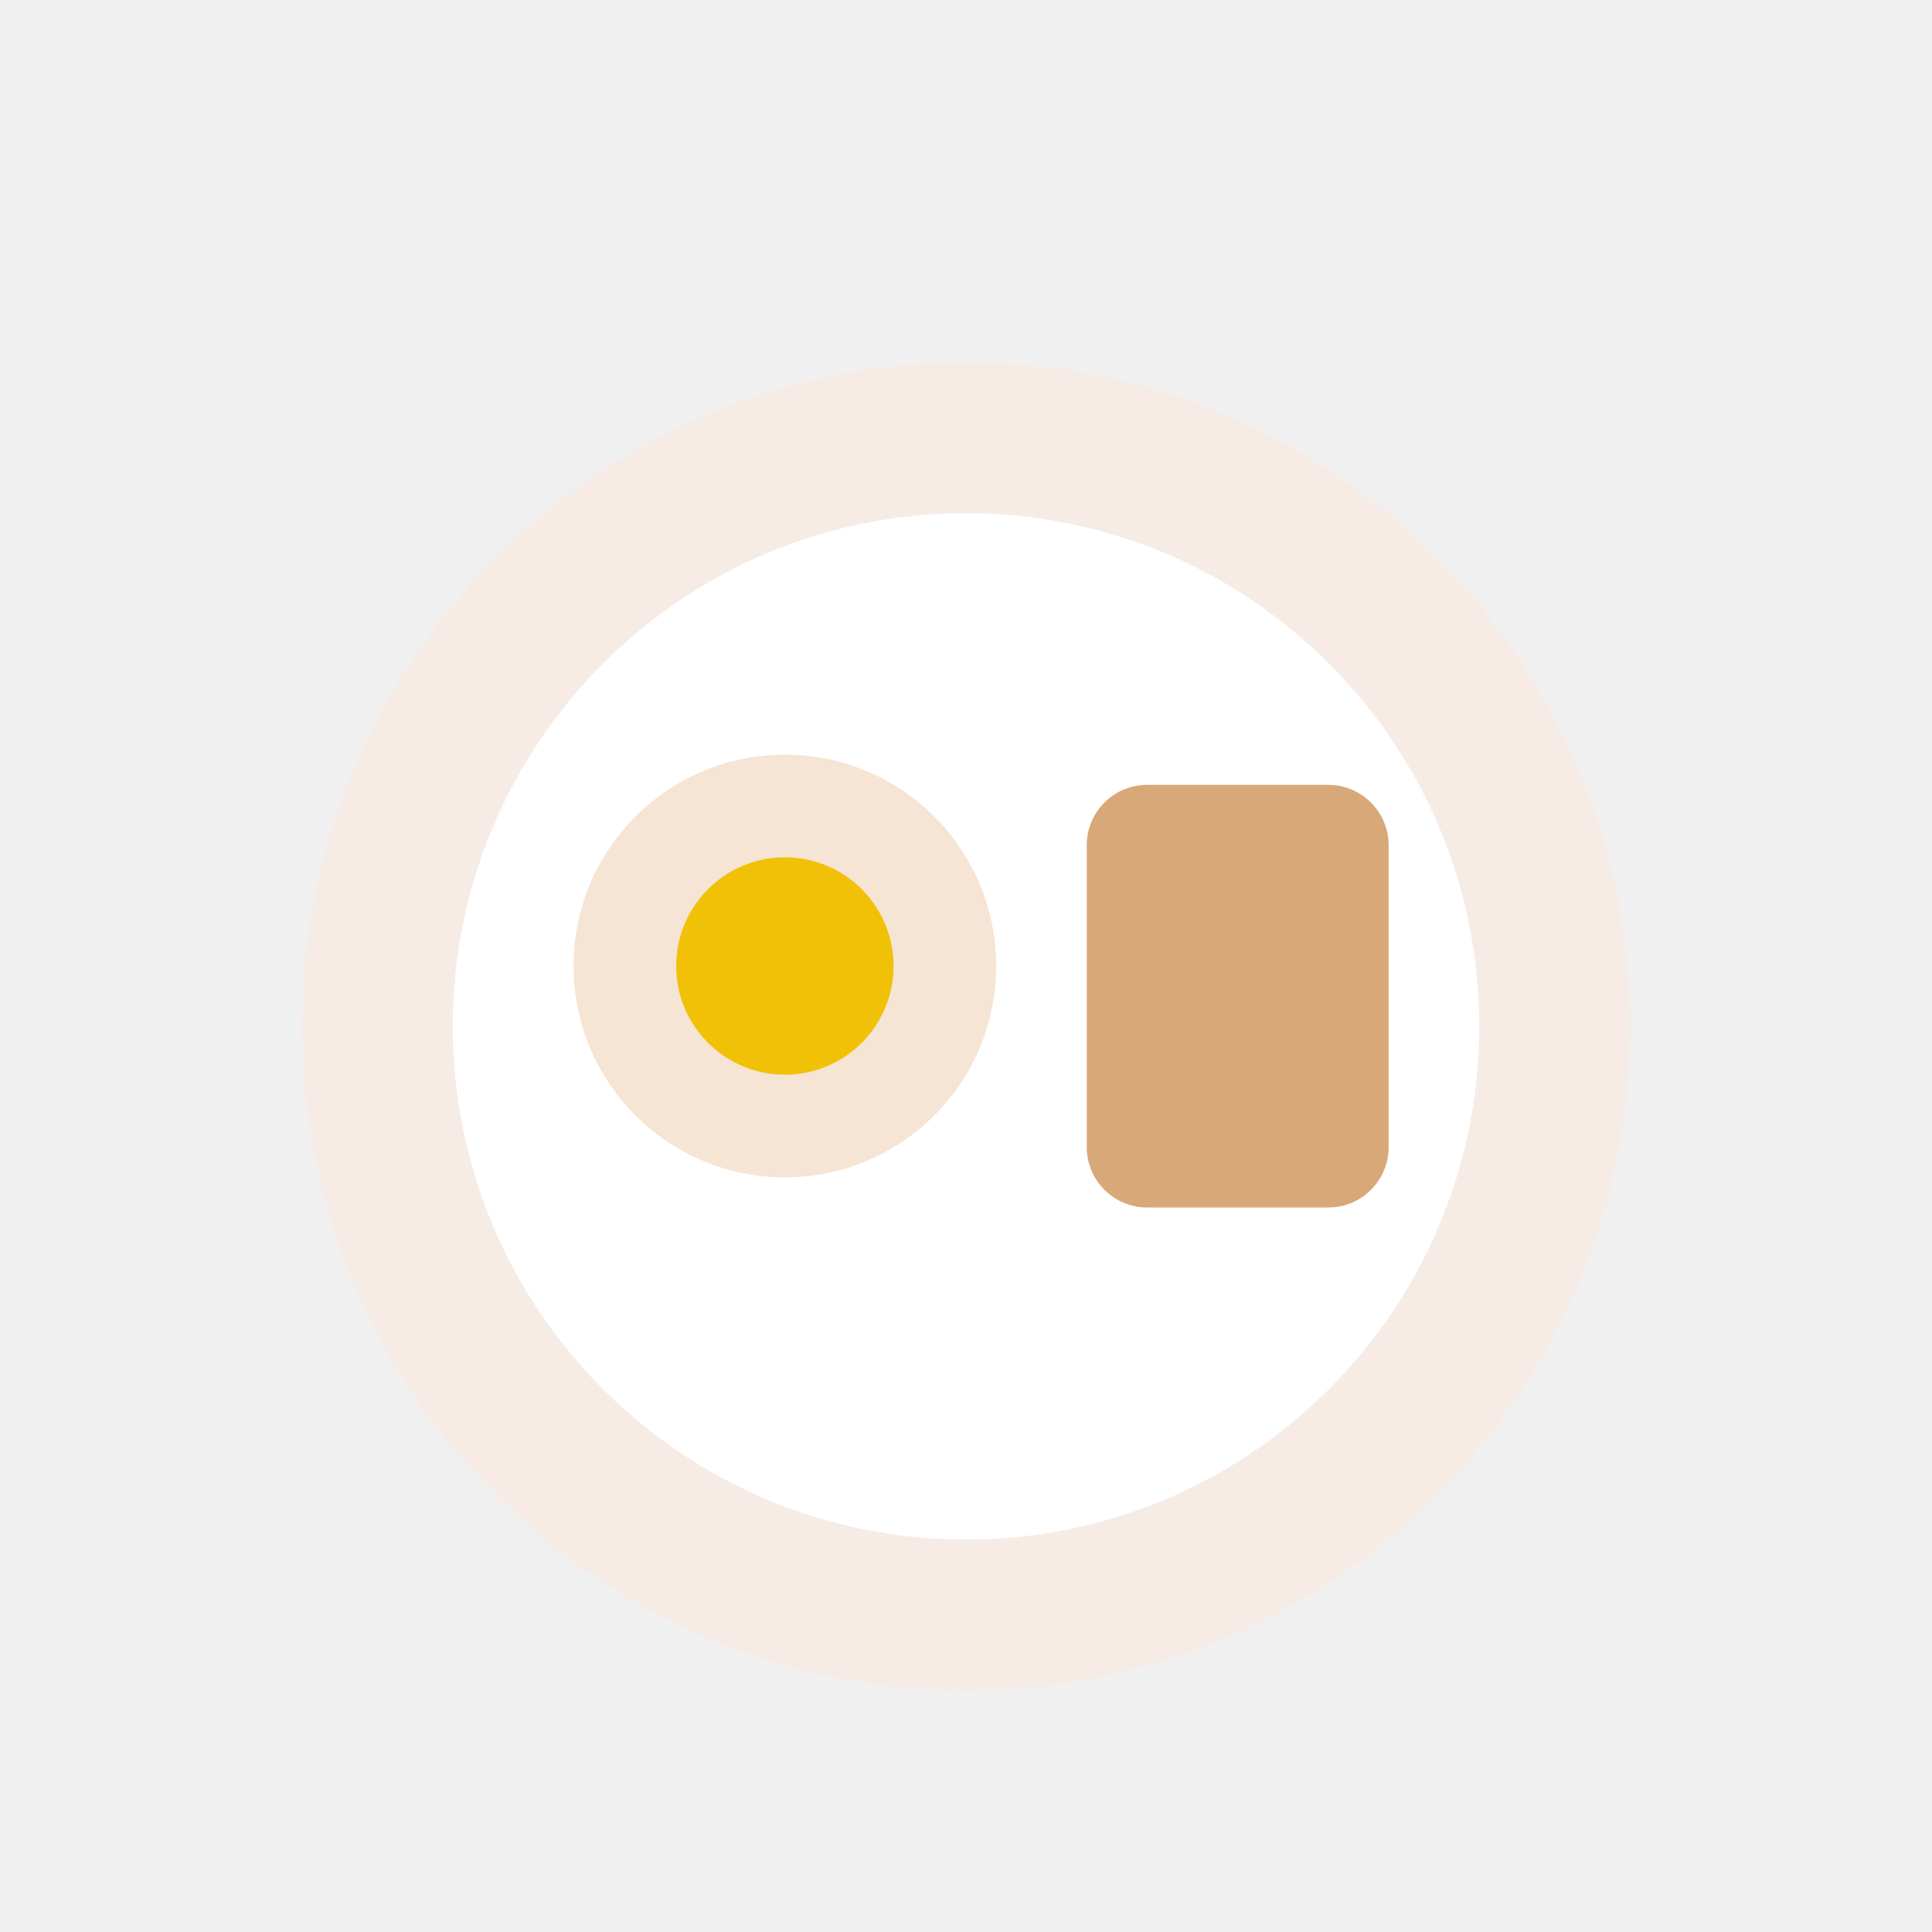
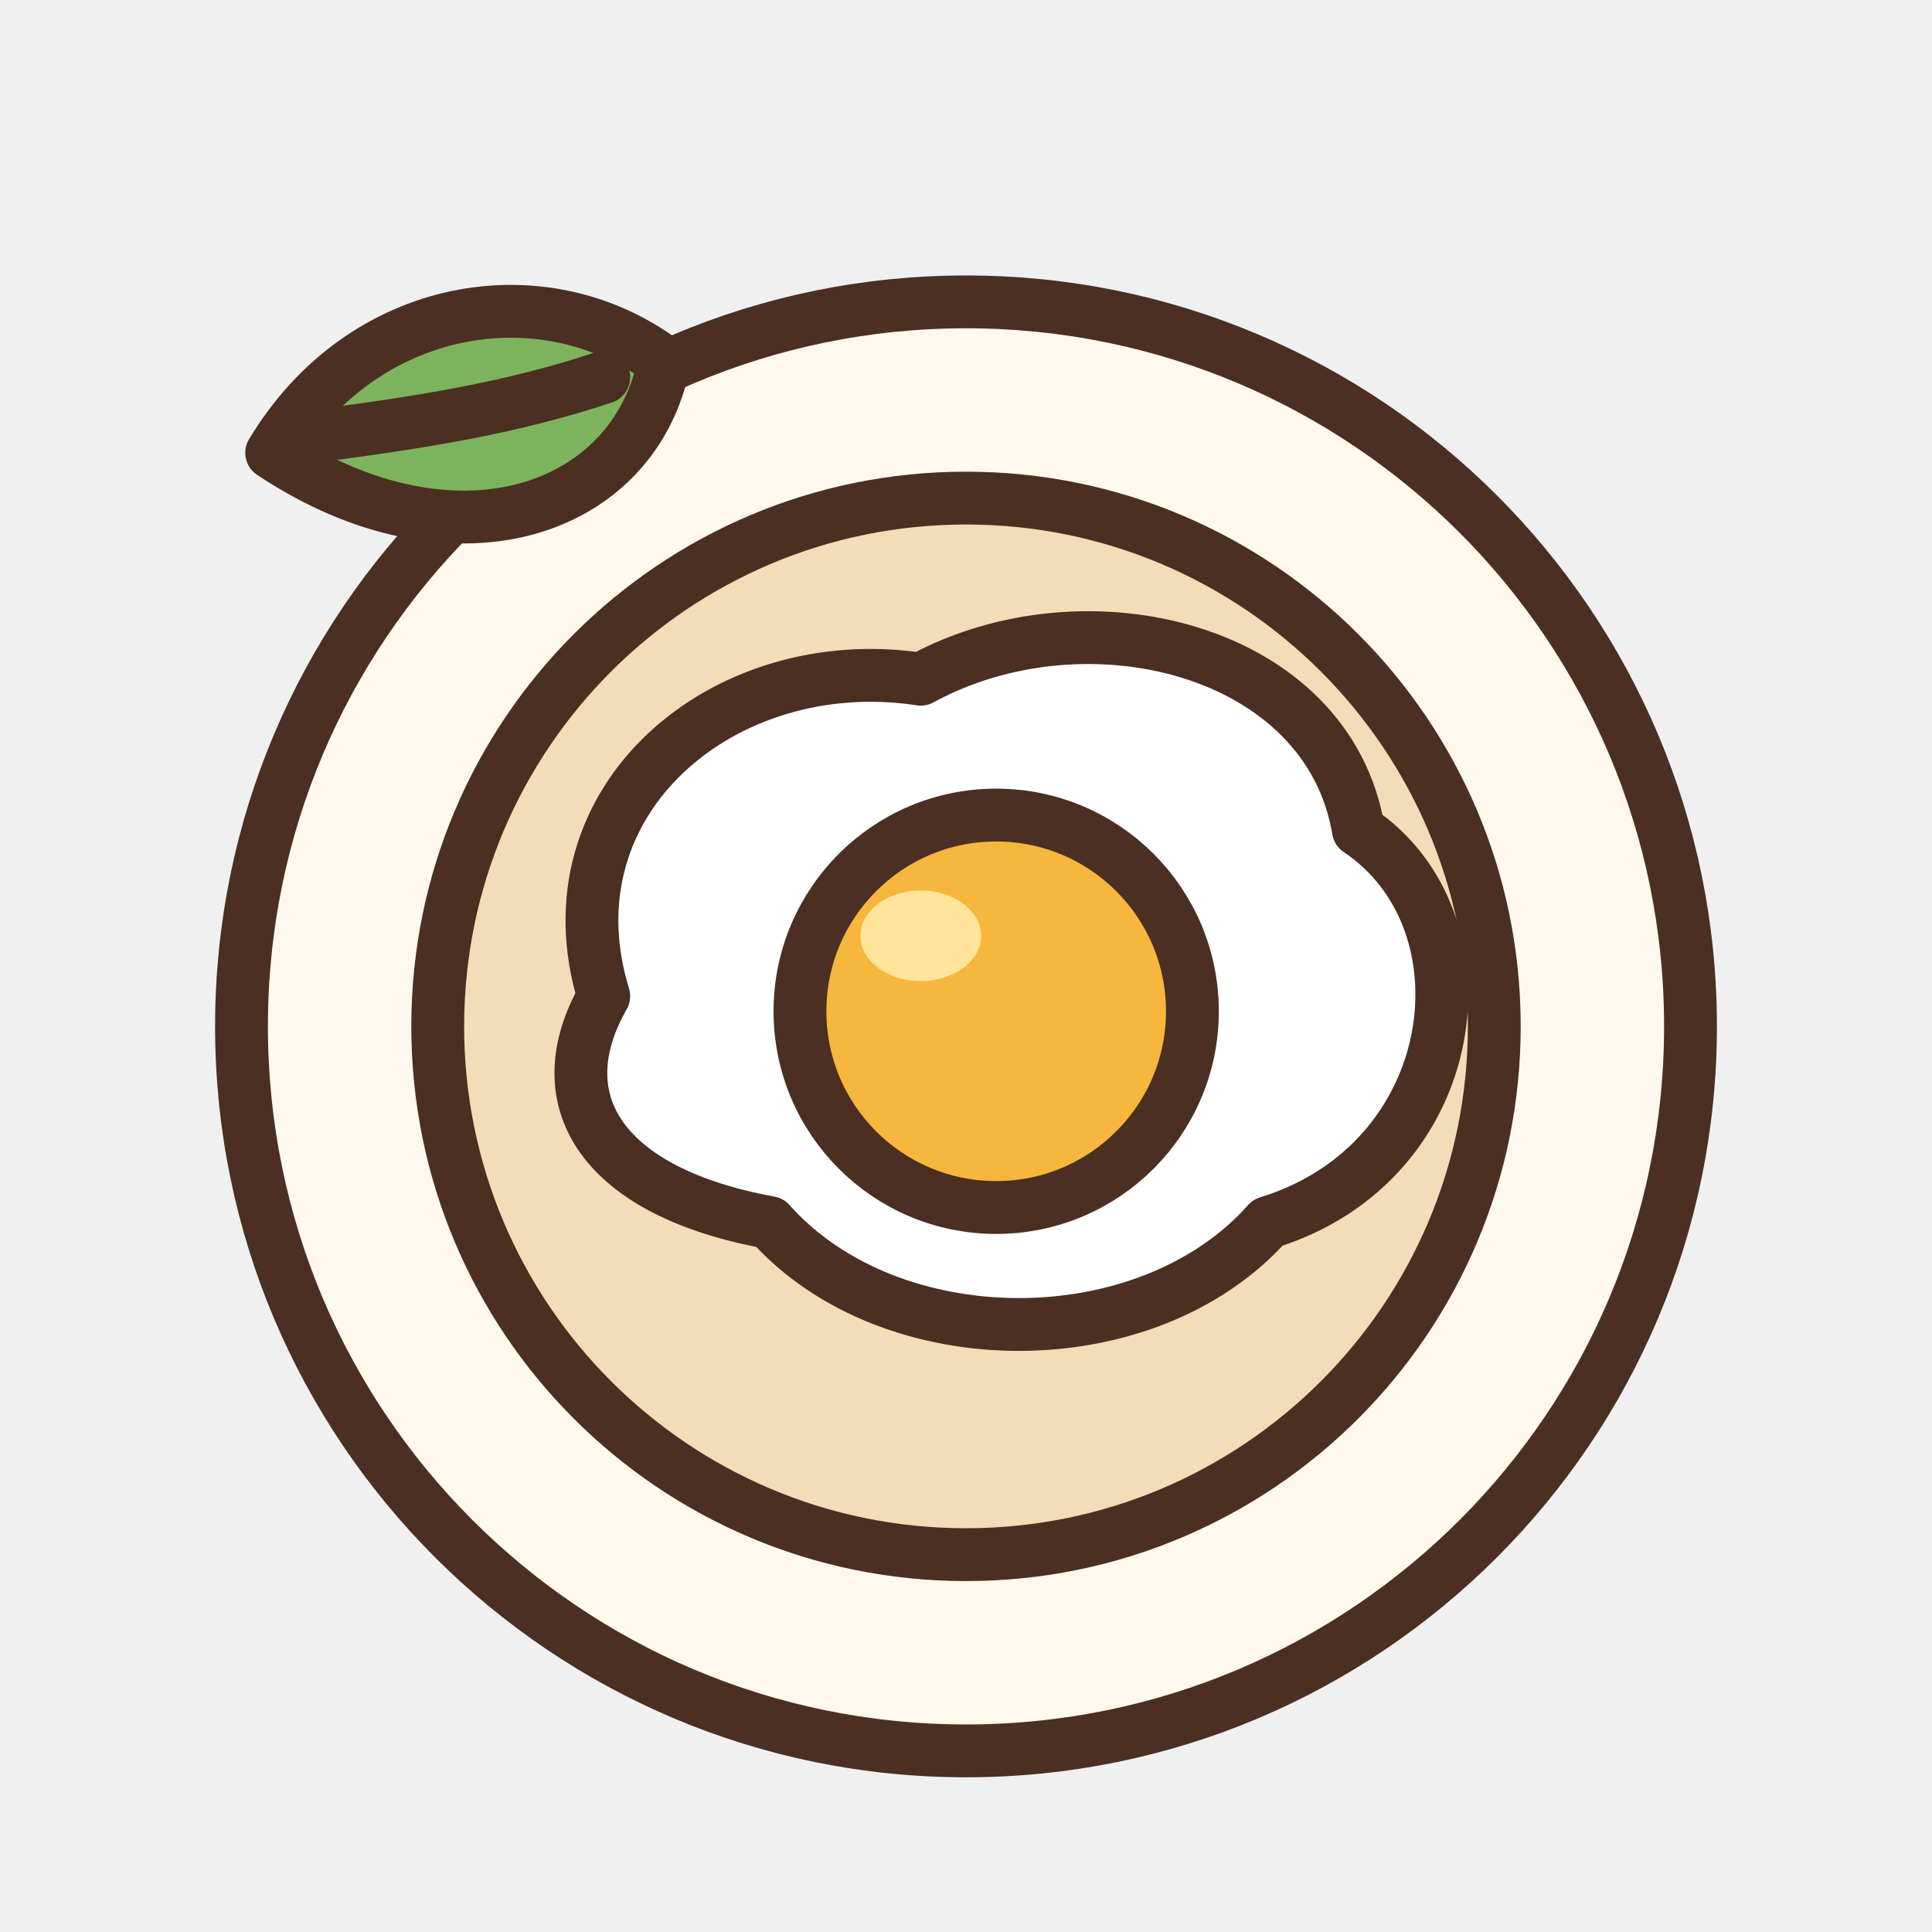
- <svg xmlns="http://www.w3.org/2000/svg" viewBox="0 0 64 64">
-   <circle cx="32" cy="34" r="22" fill="#F6ECE5" />
-   <circle cx="32" cy="34" r="17" fill="#FFFFFF" />
-   <circle cx="26" cy="32" r="7" fill="#F6E4D4" />
-   <circle cx="26" cy="32" r="3.6" fill="#F0C107" />
-   <rect x="36" y="26" width="10" height="14" rx="2" fill="#D8A878" />
+ <svg xmlns="http://www.w3.org/2000/svg" viewBox="0 0 128 128" width="128" height="128">
+   <g stroke="#4A2F22" stroke-width="3.5" stroke-linejoin="round" stroke-linecap="round" fill="none">
+     <circle cx="64" cy="68" r="48" fill="#FFF8EC" />
+     <circle cx="64" cy="68" r="35" fill="#F3DDB8" />
+     <path d="M40 66c-4-13 8-23 21-21 11-6 27-2 29 10 9 6 7 22-6 26-8 9-25 9-33 0-11-2-15-8-11-15z" fill="#FFFFFF" />
+     <circle cx="66" cy="67" r="13" fill="#F6B73C" />
+     <ellipse cx="61" cy="62" rx="4" ry="3" fill="#FFE49A" stroke="none" />
+     <path d="M18 30c6-10 18-12 26-6-2 10-14 14-26 6z" fill="#7DB35C" />
+     <path d="M20 29c8-1 14-2 20-4" />
+   </g>
</svg>
